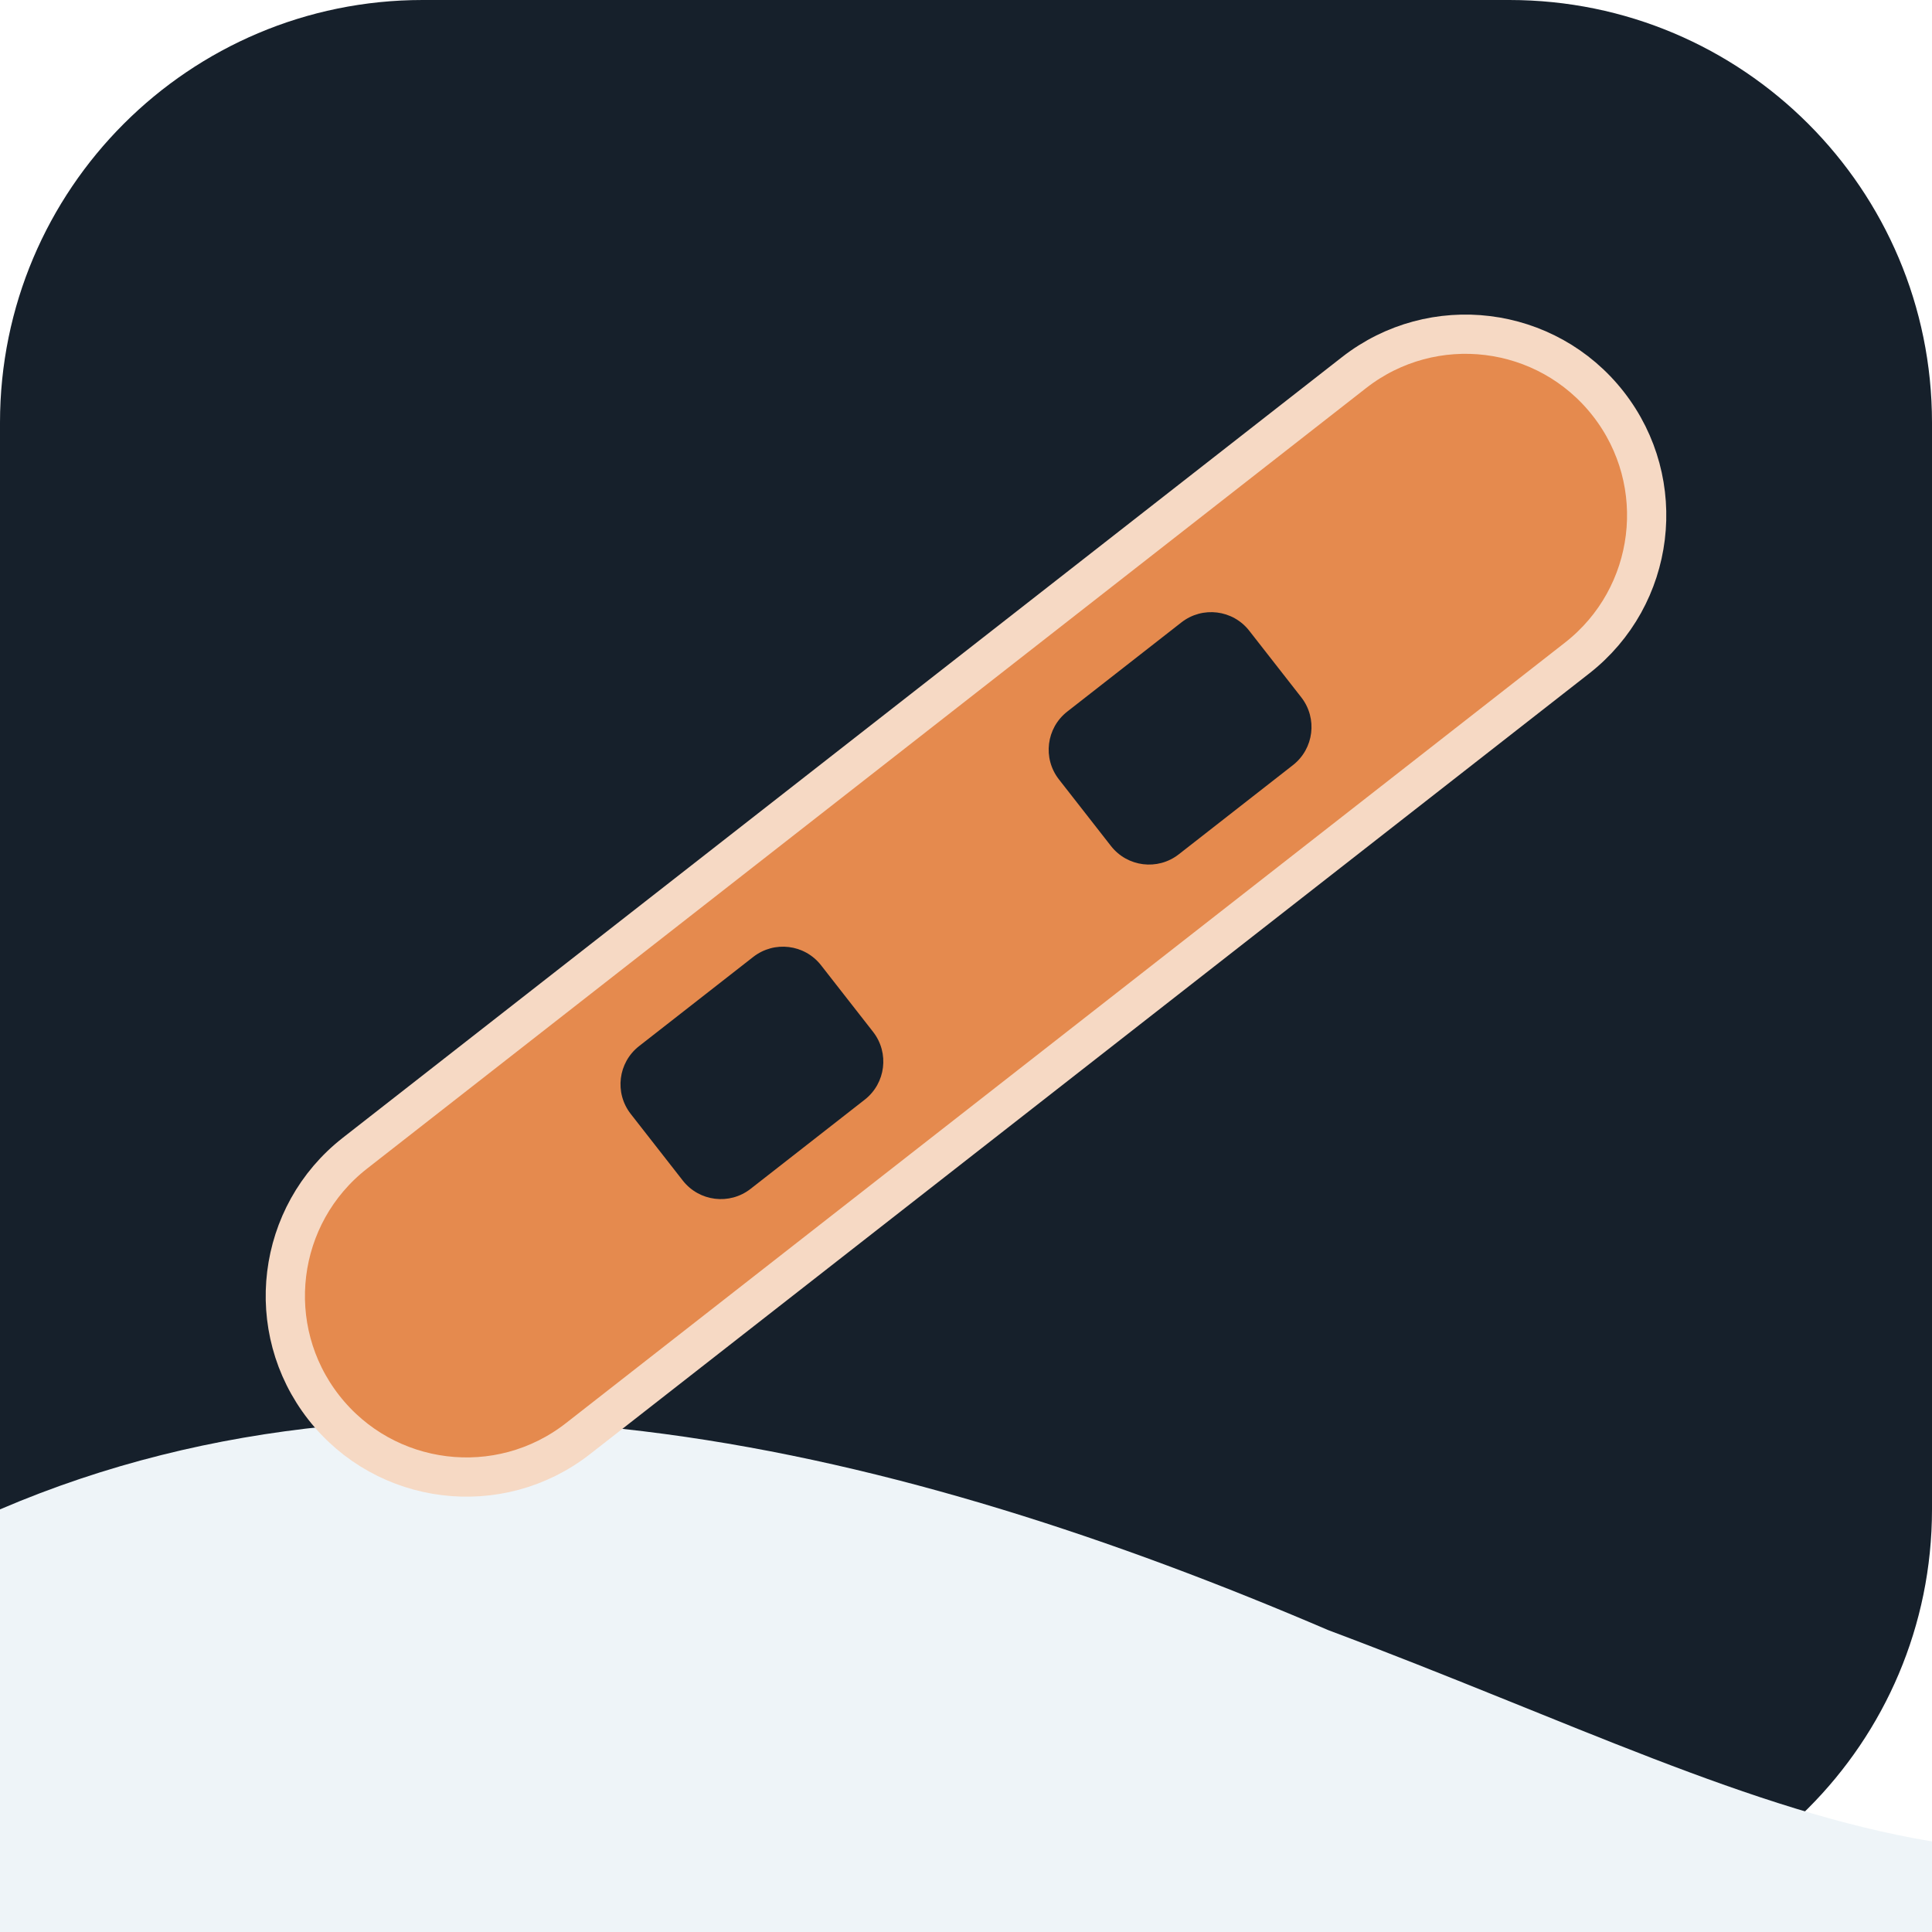
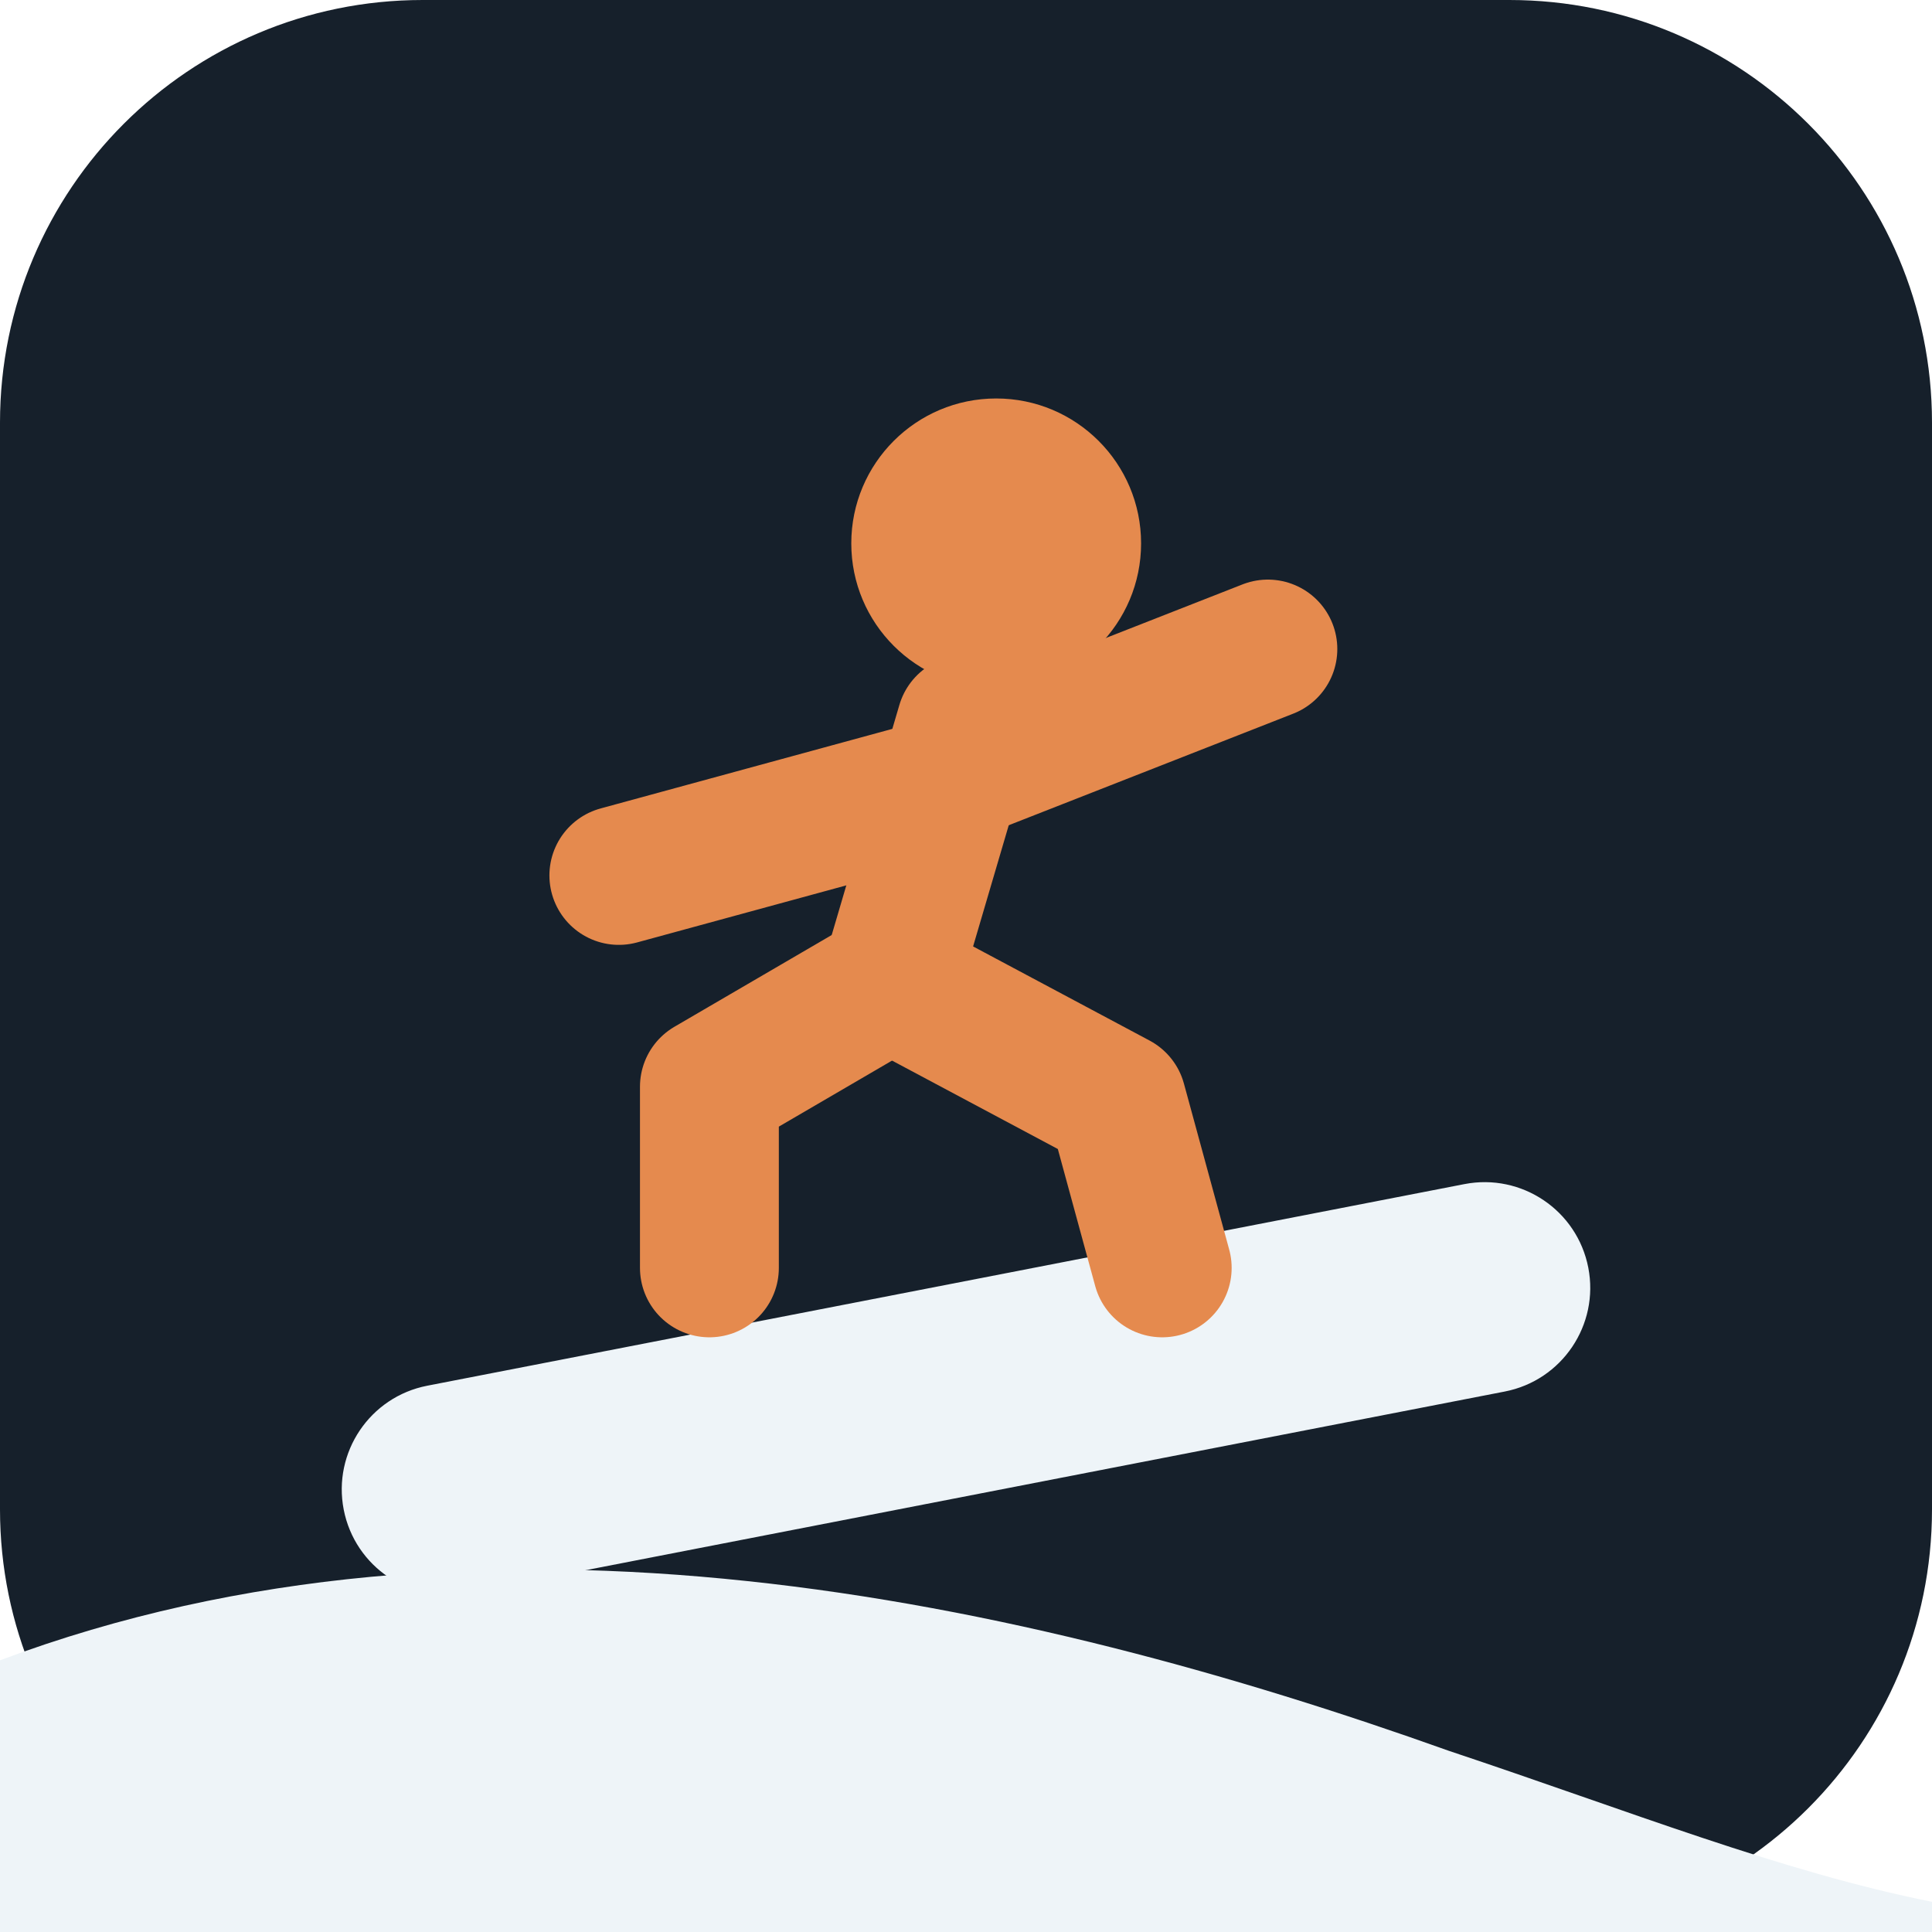
<svg xmlns="http://www.w3.org/2000/svg" viewBox="0 0 64 64" role="img" aria-label="斑尾單板滑雪 × 東京">
  <rect width="64" height="64" rx="14" fill="#16202b" />
-   <path d="M0 64 V50 C14 44 30 48 44 54 C52 57 58 60 64 61 V64 Z" fill="#eef4f8" />
-   <g transform="rotate(-38 32 30)">
-     <rect x="5" y="24" width="54" height="12" rx="6" fill="#e58a4e" />
-     <rect x="5" y="24" width="54" height="12" rx="6" fill="none" stroke="#f6d9c4" stroke-width="1.3" />
-     <rect x="19" y="27" width="8" height="6" rx="1.6" fill="#16202b" />
-     <rect x="37" y="27" width="8" height="6" rx="1.6" fill="#16202b" />
+   <path d="M0 64 V55 C16 49 34 53 48 58 C54 60 59 62 64 63 V64 Z" fill="#eef4f8" />
+   <rect x="11" y="42.5" width="42" height="7" rx="3.5" fill="#eef4f8" transform="rotate(-11 32 46)" />
+   <g fill="none" stroke="#e58a4e" stroke-width="4.6" stroke-linecap="round" stroke-linejoin="round">
+     <path d="M32 24 L29.5 32.5" />
+     <path d="M31.5 26 L20.5 29" />
+     <path d="M31.8 25.5 L42 21.5" />
+     <path d="M29.5 32.5 L23.5 36 L23.5 42" />
+     <path d="M29.5 32.5 L37 36.5 L38.5 42" />
  </g>
+   <circle cx="33" cy="18" r="4.8" fill="#e58a4e" />
</svg>
